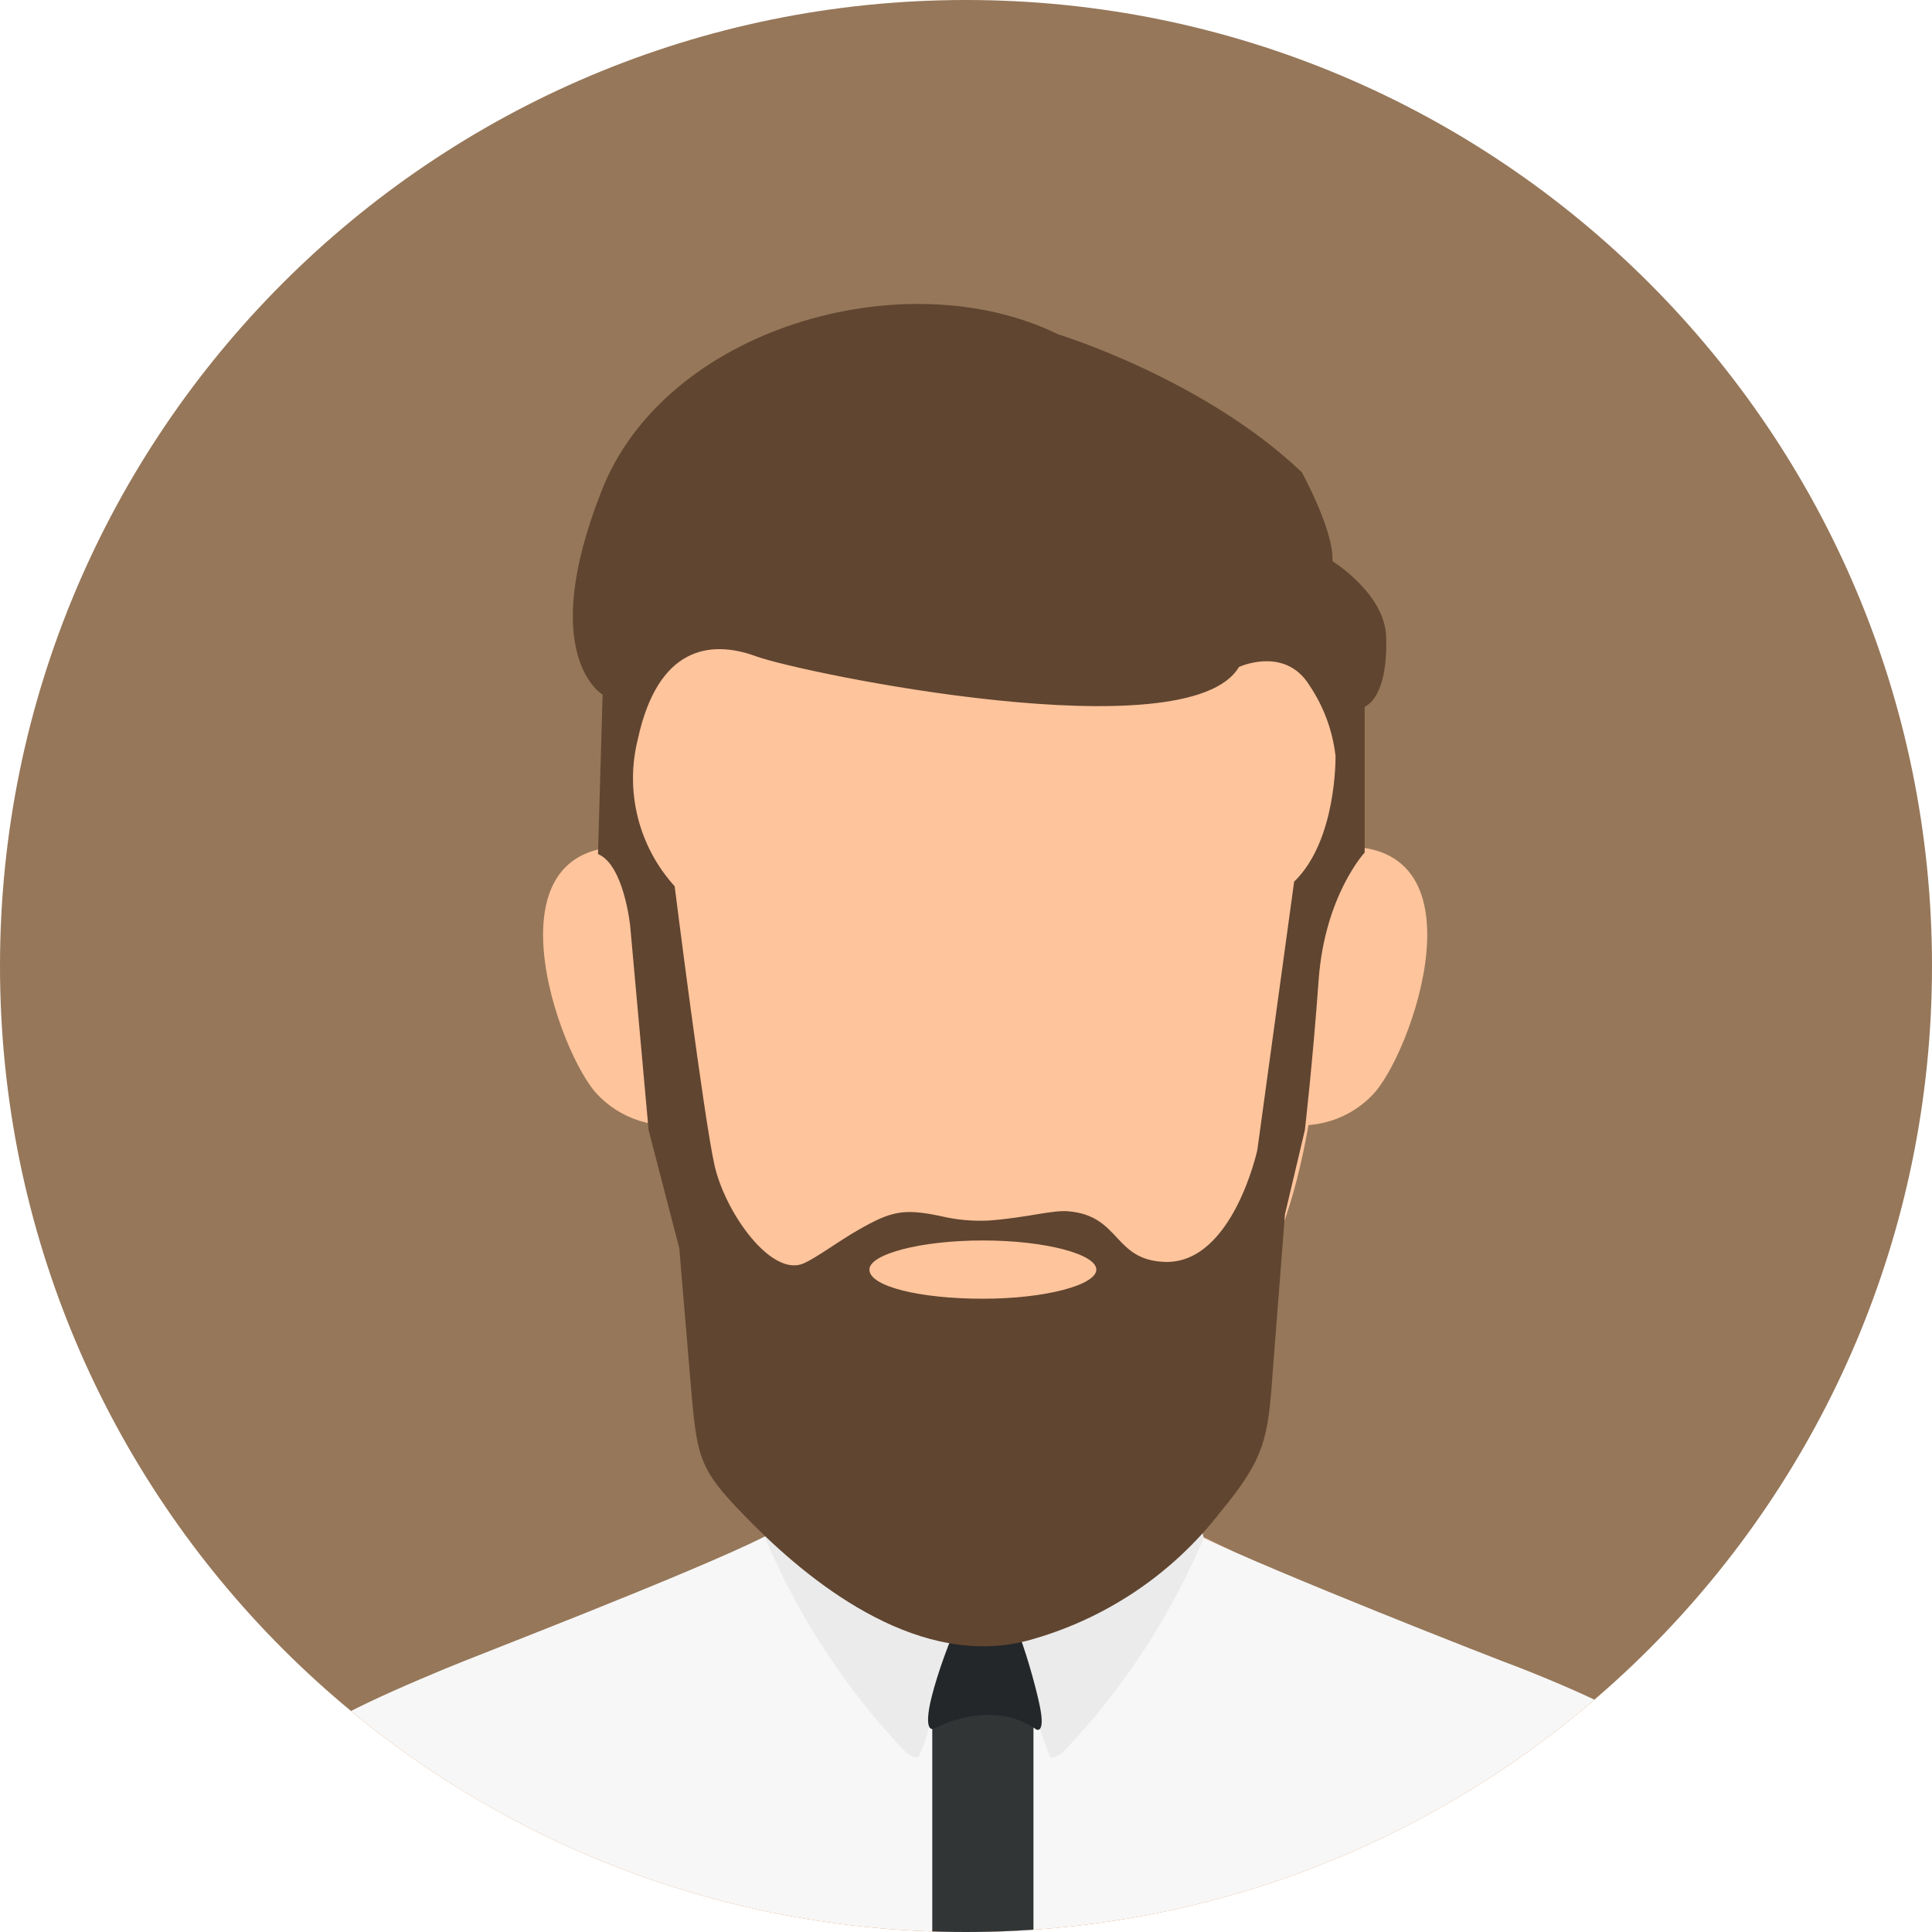
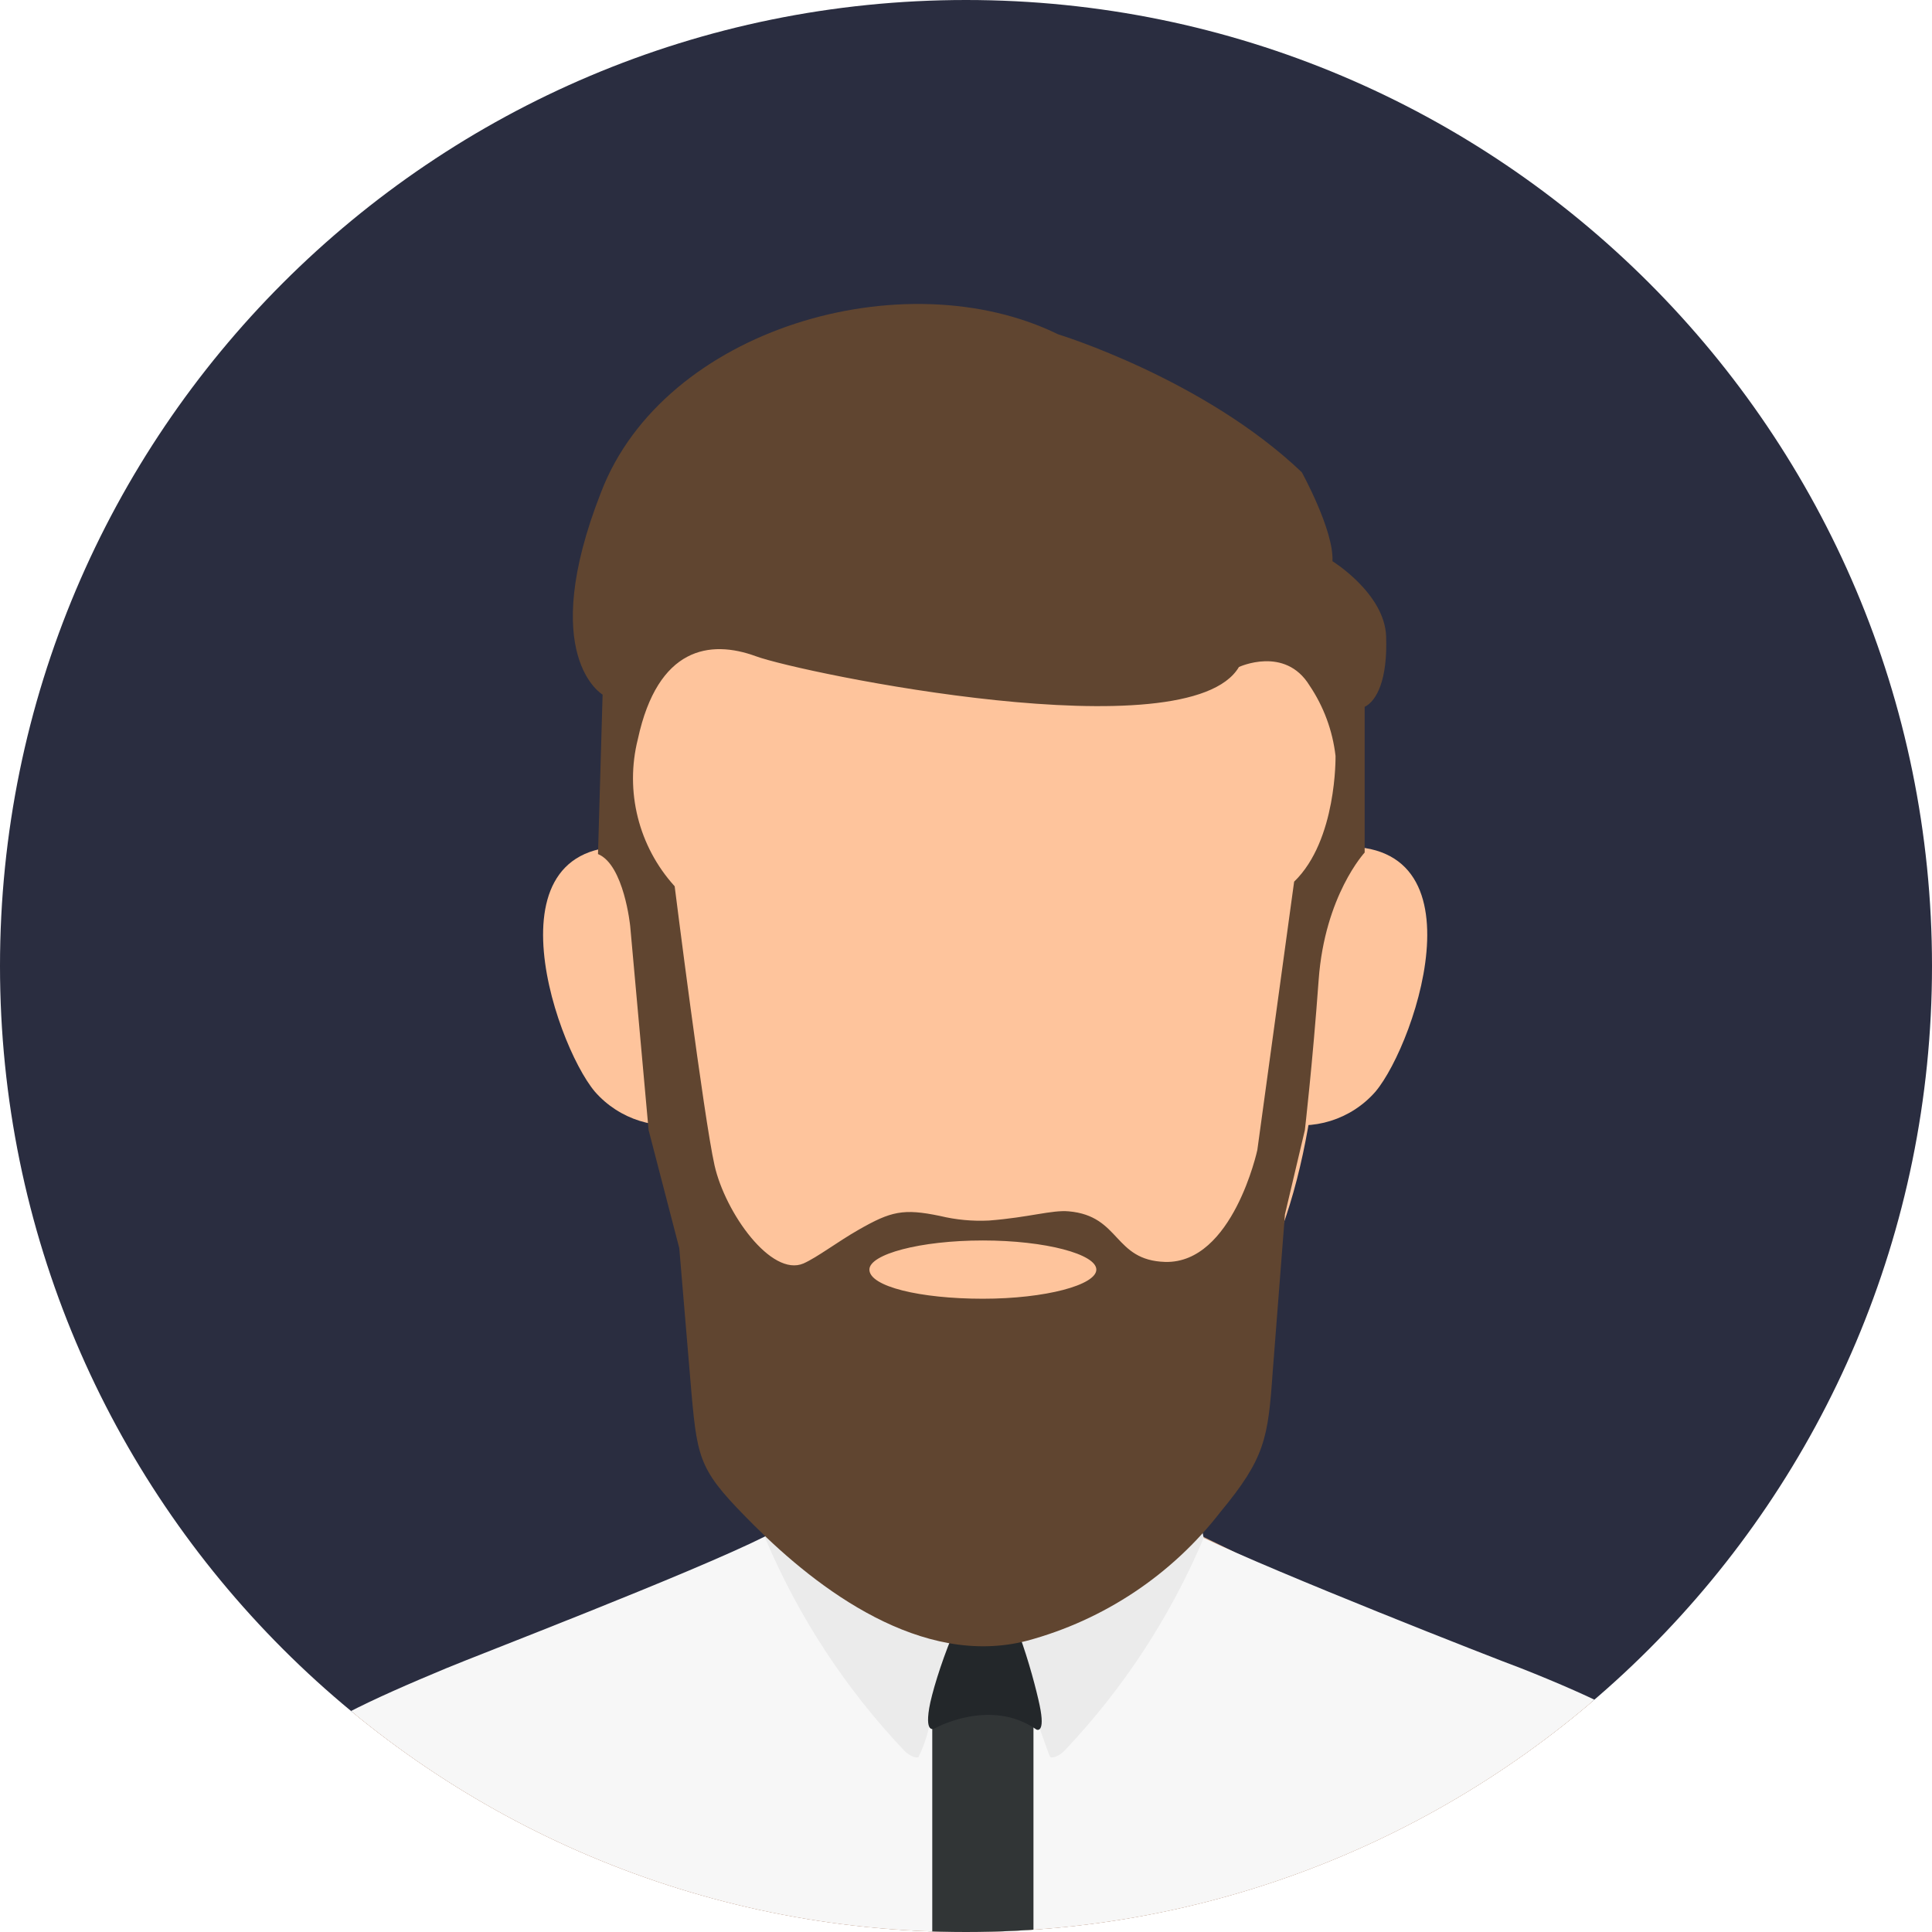
<svg xmlns="http://www.w3.org/2000/svg" viewBox="0 0 126 126">
  <defs>
-     <style>.a{fill:#967759;}.b{clip-path:url(#a);}.c{fill:#fec49c;}.c,.d,.e,.f,.h,.i{fill-rule:evenodd;}.d{fill:#d2a588;}.e{fill:#f7f7f7;}.f{fill:#ebebeb;}.g{fill:#313536;}.h{fill:#23272a;}.i{fill:#604530;}</style>
+     <style>.a{fill:#2a2d40;}.b{clip-path:url(#a);}.c{fill:#fec49c;}.c,.d,.e,.f,.h,.i{fill-rule:evenodd;}.d{fill:#d2a588;}.e{fill:#f7f7f7;}.f{fill:#ebebeb;}.g{fill:#313536;}.h{fill:#23272a;}.i{fill:#604530;}</style>
    <clipPath id="a">
      <circle cx="63" cy="63" r="63" />
    </clipPath>
  </defs>
-   <circle class="a" cx="63" cy="63" r="63" />
-   <g class="b">
-     <path class="c" d="M77.3,88.6c-.6,2.5-1.2,8.3-.2,11,.4,1,19.8,8.4,22.1,9.4,4.8,1.9,9,3.9,10.8,5.9,2,2.2,3.6,6.1,3.6,11.3H14.7c0-5.2,1.5-9.1,3.6-11.3,1.8-2,6-3.9,10.8-5.9,2.3-.9,21.7-8.4,22.1-9.4,1-2.7.4-8.4-.2-11C66.7,80.2,61.5,80.2,77.3,88.6Z" />
-     <path class="d" d="M82.3,102.1s-5.4,7.6-9.6,8.1c-6.3.7-7.8-1.4-12-5.5-3.5-3.4-7.7-8-9-11.2,0,0-.7-6.3-1.2-7.3-.5-1.1,11.7-5.6,11.7-5.6l12.3-.2,2.9,8.2s-1.5,7.7-.2,11Z" />
-     <path class="c" d="M45.2,73.2a6.431,6.431,0,0,1-6.4-2c-2.7-3.2-7.6-17.8,3.9-15.8Z" />
-     <path class="c" d="M83.3,73.2a6.431,6.431,0,0,0,6.4-2c2.7-3.2,7.6-17.8-3.9-15.8Z" />
-     <path class="c" d="M76.9,91.1c-11.3,12.1-14.7,12.1-25.9,0-7.5-8.1-8.8-16.5-9.3-26.4-.5-9-2.9-21.3,2-27.2,7.7-9.2,32.8-9.2,40.6,0,4.9,5.9,2.4,18.2,2,27.2C85.6,74.6,84.3,83,76.9,91.1Z" />
-     <path class="e" d="M78.5,100.3c4.8,2.3,18.8,7.8,20.7,8.5,4.8,1.9,9,3.9,10.8,5.9,2,2.2,3.6,6.1,3.6,11.3H14.7c0-5.2,1.5-9.1,3.6-11.3,1.8-2,6-3.9,10.8-5.9,1.9-.8,16-6.2,20.8-8.6l14.3,3.1Z" />
-     <path class="f" d="M51.7,94.3c-1.1-.1-1.3,3.7-1.8,6A46.325,46.325,0,0,0,59,114.2s.5.5.9.4a9.255,9.255,0,0,0,.7-2l.3-.9c.3-.8.5-1.6.6-1.7,1-2.6,2.4-6.2,2.5-6.7h-.1C60.6,102.4,51.8,97.3,51.7,94.3Z" />
-     <path class="f" d="M76.7,94.3c1.1-.1,1.3,3.7,1.8,6a46.325,46.325,0,0,1-9.1,13.9s-.5.5-.9.4c-.1-.1-1.5-4.2-1.6-4.5-1-2.6-2.4-6.2-2.5-6.7C67.6,102.5,76.6,97.3,76.7,94.3Z" />
-     <rect class="g" width="6.6" height="14.6" transform="translate(60.8 111.4)" />
-     <path class="h" d="M61,112.7s3.6-2,6.6.1c0,0,.6.3.2-1.6s-2-7.7-3.4-7.8c-1.4,0-3.5,6.2-3.8,8S61,112.7,61,112.7Z" />
-     <path class="i" d="M39.3,45.3s-4.3-2.5-.1-13.2C43.3,21.4,59,16.9,69,21.8c0,0,9.5,2.9,15.9,9,0,0,2.1,3.8,2,5.8,0,0,3.4,2.1,3.5,4.9s-.6,4.2-1.4,4.6v9.5s-2.6,2.8-3,8.3-.9,9.8-.9,9.8l-1.3,5.5L83,89.5c-.3,4.3-.5,5.6-3.4,9.1A23.748,23.748,0,0,1,67,107c-6.9,1.8-13.7-3.4-17.8-7.5-3.5-3.5-3.7-4.1-4.1-8.6l-.8-9.5-2-7.7L41.1,60.4s-.4-4-2.1-4.7l.3-10.4ZM64.1,80.9c-4.1,0-7.4.9-7.4,1.9,0,1.1,3.3,1.9,7.4,1.9s7.4-.9,7.4-1.9-3.3-1.9-7.4-1.9ZM44,57.8S45.9,72.9,46.6,76s3.7,7.3,5.8,6.4c.9-.4,2.2-1.4,3.6-2.2,2.1-1.2,2.9-1.4,5.3-.9a11.234,11.234,0,0,0,3.2.3c2.6-.2,4.1-.7,5.2-.6,3.4.3,2.9,3.2,6.3,3.3,4.4.1,6-7.3,6-7.3l2.4-17.5c2.8-2.7,2.7-8.2,2.7-8.2a10.332,10.332,0,0,0-1.7-4.6c-1.6-2.6-4.6-1.2-4.6-1.2-3.3,5.6-28.5.4-31.5-.7s-6.4-.6-7.7,5.4A10.473,10.473,0,0,0,44,57.8Z" />
+   <g transform="translate(-334 -616)">
+     <circle class="a" cx="63" cy="63" r="63" transform="translate(334 616)" />
+     <g transform="translate(334 616)">
+       <g class="b">
+         <path class="c" d="M77.3,88.6c-.6,2.5-1.2,8.3-.2,11,.4,1,19.8,8.4,22.1,9.4,4.8,1.9,9,3.9,10.8,5.9,2,2.2,3.6,6.1,3.6,11.3H14.7c0-5.2,1.5-9.1,3.6-11.3,1.8-2,6-3.9,10.8-5.9,2.3-.9,21.7-8.4,22.1-9.4,1-2.7.4-8.4-.2-11C66.7,80.2,61.5,80.2,77.3,88.6Z" />
+         <path class="d" d="M82.3,102.1s-5.4,7.6-9.6,8.1c-6.3.7-7.8-1.4-12-5.5-3.5-3.4-7.7-8-9-11.2,0,0-.7-6.3-1.2-7.3-.5-1.1,11.7-5.6,11.7-5.6l12.3-.2,2.9,8.2s-1.5,7.7-.2,11Z" />
+         <path class="c" d="M45.2,73.2a6.431,6.431,0,0,1-6.4-2c-2.7-3.2-7.6-17.8,3.9-15.8Z" />
+         <path class="c" d="M83.3,73.2a6.431,6.431,0,0,0,6.4-2c2.7-3.2,7.6-17.8-3.9-15.8Z" />
+         <path class="c" d="M76.9,91.1c-11.3,12.1-14.7,12.1-25.9,0-7.5-8.1-8.8-16.5-9.3-26.4-.5-9-2.9-21.3,2-27.2,7.7-9.2,32.8-9.2,40.6,0,4.9,5.9,2.4,18.2,2,27.2C85.6,74.6,84.3,83,76.9,91.1Z" />
+         <path class="e" d="M78.5,100.3c4.8,2.3,18.8,7.8,20.7,8.5,4.8,1.9,9,3.9,10.8,5.9,2,2.2,3.6,6.1,3.6,11.3H14.7c0-5.2,1.5-9.1,3.6-11.3,1.8-2,6-3.9,10.8-5.9,1.9-.8,16-6.2,20.8-8.6l14.3,3.1Z" />
+         <path class="f" d="M51.7,94.3c-1.1-.1-1.3,3.7-1.8,6A46.325,46.325,0,0,0,59,114.2s.5.5.9.4a9.255,9.255,0,0,0,.7-2l.3-.9c.3-.8.5-1.6.6-1.7,1-2.6,2.4-6.2,2.5-6.7h-.1C60.6,102.4,51.8,97.3,51.7,94.3Z" />
+         <path class="f" d="M76.7,94.3c1.1-.1,1.3,3.7,1.8,6a46.325,46.325,0,0,1-9.1,13.9s-.5.5-.9.4c-.1-.1-1.5-4.2-1.6-4.5-1-2.6-2.4-6.2-2.5-6.7C67.6,102.5,76.6,97.3,76.7,94.3Z" />
+         <rect class="g" width="6.6" height="14.6" transform="translate(60.8 111.4)" />
+         <path class="h" d="M61,112.7s3.6-2,6.6.1c0,0,.6.3.2-1.6s-2-7.7-3.4-7.8c-1.4,0-3.5,6.2-3.8,8S61,112.7,61,112.7Z" />
+         <path class="i" d="M39.3,45.3s-4.3-2.5-.1-13.2C43.3,21.4,59,16.9,69,21.8c0,0,9.5,2.9,15.9,9,0,0,2.1,3.8,2,5.8,0,0,3.4,2.1,3.5,4.9s-.6,4.2-1.4,4.6v9.5s-2.6,2.8-3,8.3-.9,9.8-.9,9.8l-1.3,5.5L83,89.5c-.3,4.3-.5,5.6-3.4,9.1A23.748,23.748,0,0,1,67,107c-6.9,1.8-13.7-3.4-17.8-7.5-3.5-3.5-3.7-4.1-4.1-8.6l-.8-9.5-2-7.7L41.1,60.4s-.4-4-2.1-4.7l.3-10.4ZM64.1,80.9c-4.1,0-7.4.9-7.4,1.9,0,1.1,3.3,1.9,7.4,1.9s7.4-.9,7.4-1.9-3.3-1.9-7.4-1.9ZM44,57.8S45.9,72.9,46.6,76s3.7,7.3,5.8,6.4c.9-.4,2.2-1.4,3.6-2.2,2.1-1.2,2.9-1.4,5.3-.9a11.234,11.234,0,0,0,3.2.3c2.6-.2,4.1-.7,5.2-.6,3.4.3,2.9,3.2,6.3,3.3,4.4.1,6-7.3,6-7.3l2.4-17.5c2.8-2.7,2.7-8.2,2.7-8.2a10.332,10.332,0,0,0-1.7-4.6c-1.6-2.6-4.6-1.2-4.6-1.2-3.3,5.6-28.5.4-31.5-.7s-6.4-.6-7.7,5.4A10.473,10.473,0,0,0,44,57.8Z" />
+       </g>
+     </g>
  </g>
</svg>
